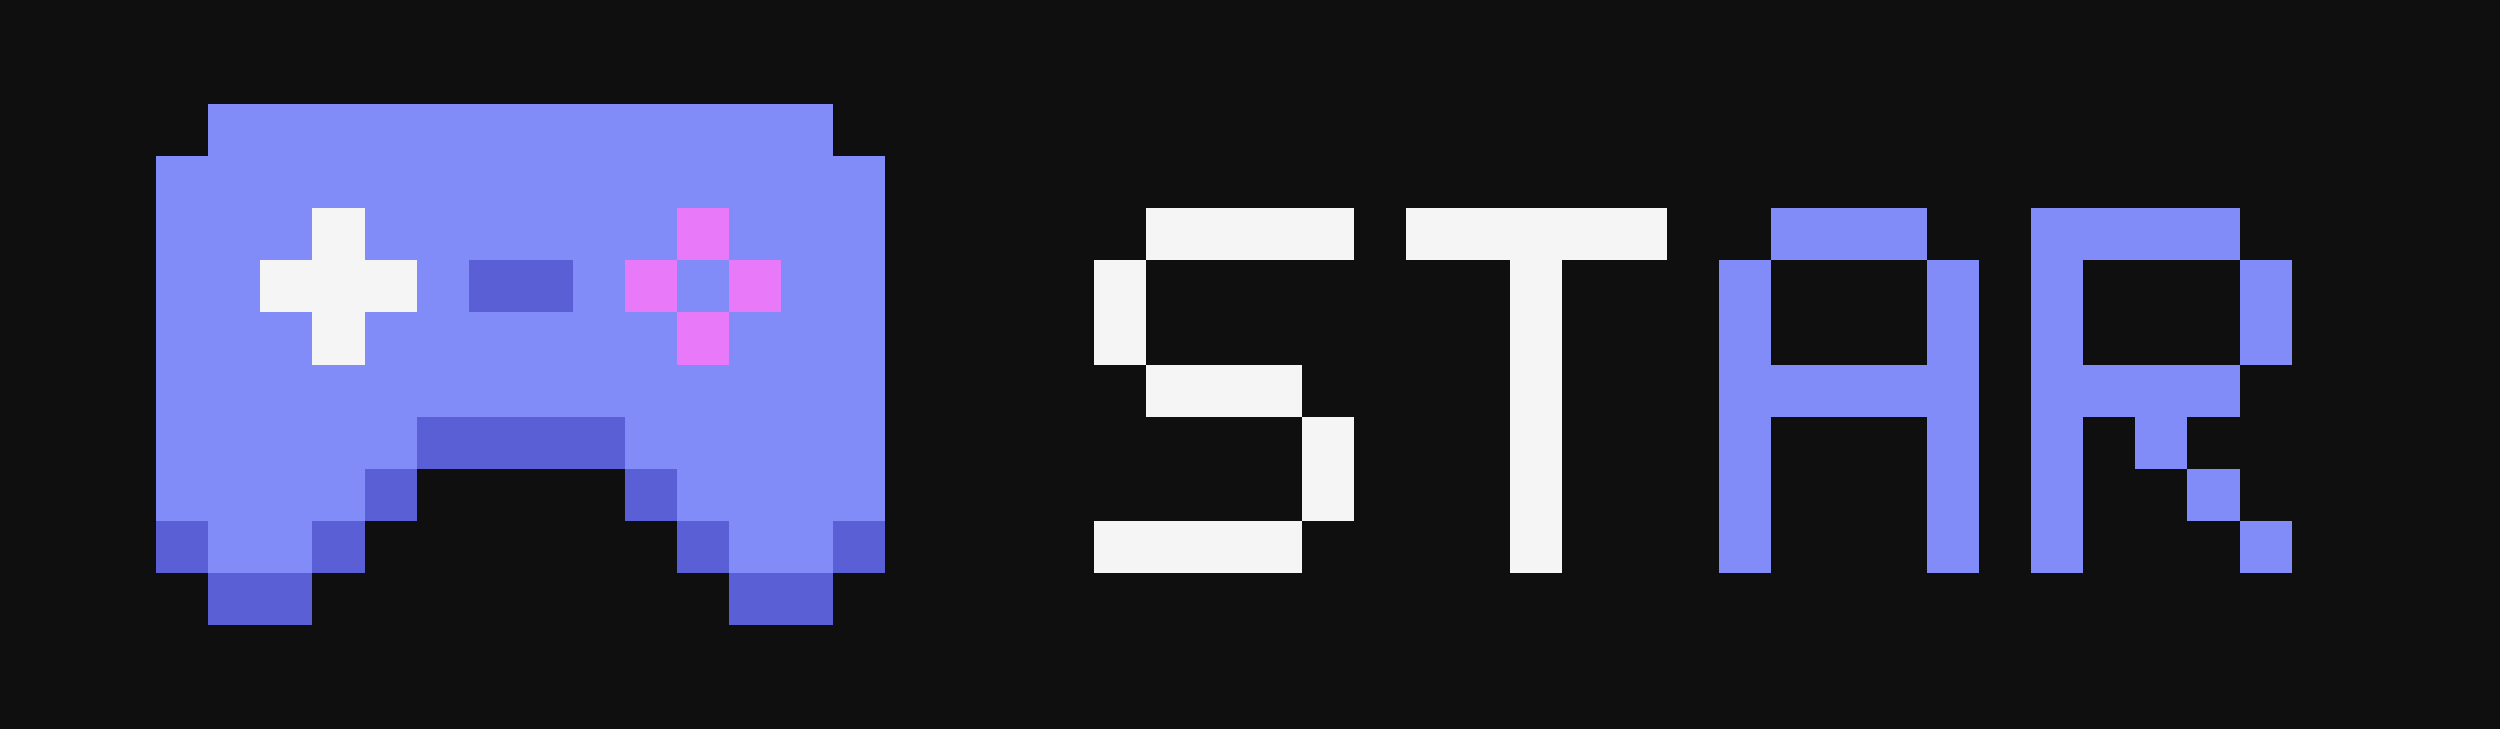
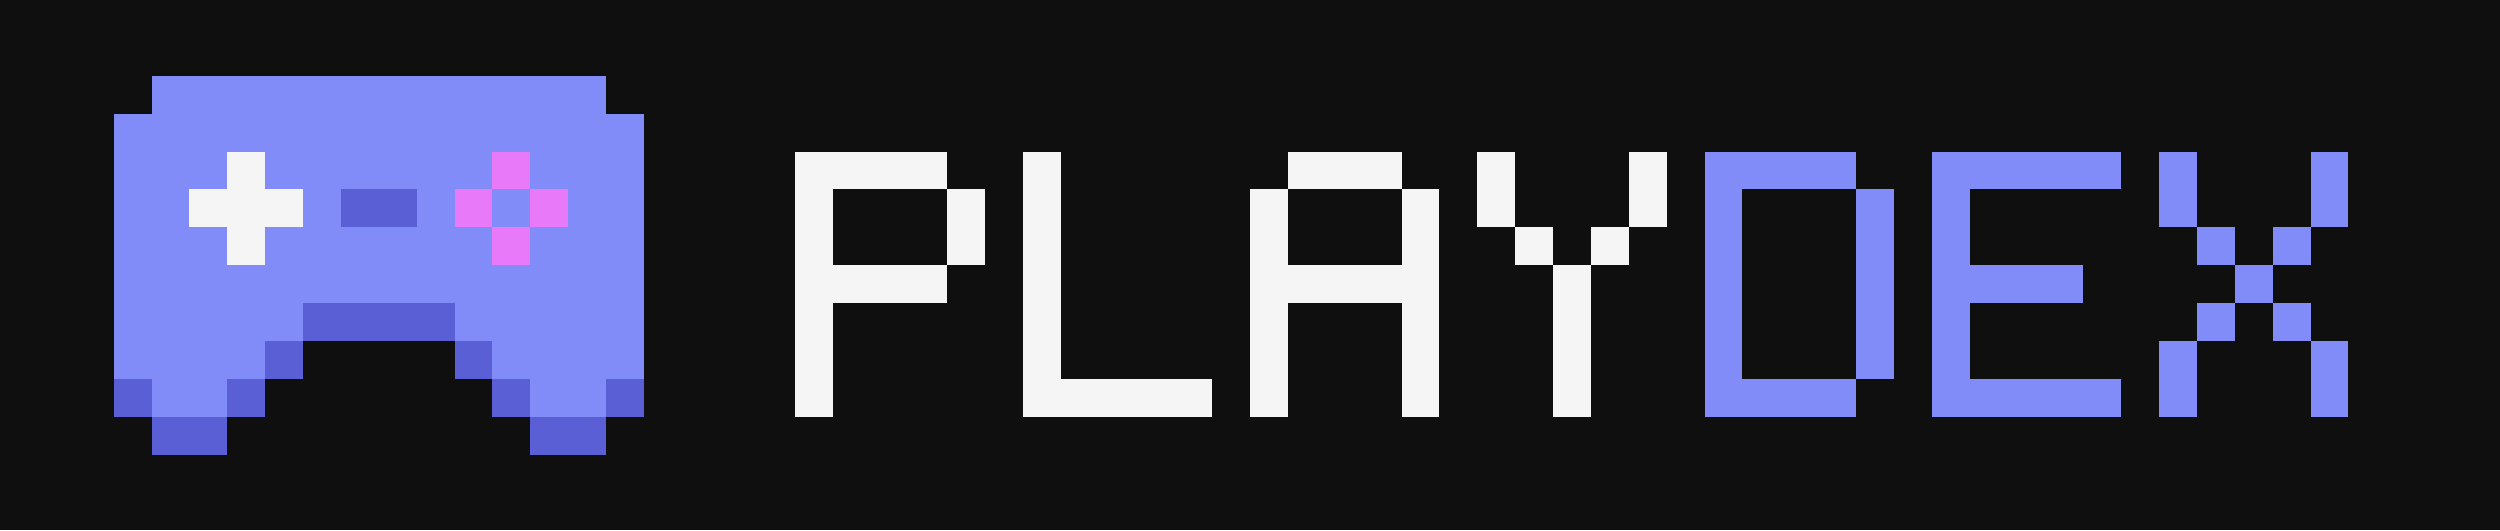
- <svg xmlns="http://www.w3.org/2000/svg" width="288" height="84" viewBox="0 0 48 14" shape-rendering="crispEdges">
-   <rect width="48" height="14" fill="#0f0f0f" />
+ <svg xmlns="http://www.w3.org/2000/svg" width="396" height="84" viewBox="0 0 66 14" shape-rendering="crispEdges">
+   <rect width="66" height="14" fill="#0f0f0f" />
  <rect x="4" y="2" width="1" height="1" fill="#818cf8" />
  <rect x="5" y="2" width="1" height="1" fill="#818cf8" />
  <rect x="6" y="2" width="1" height="1" fill="#818cf8" />
  <rect x="7" y="2" width="1" height="1" fill="#818cf8" />
  <rect x="8" y="2" width="1" height="1" fill="#818cf8" />
  <rect x="9" y="2" width="1" height="1" fill="#818cf8" />
  <rect x="10" y="2" width="1" height="1" fill="#818cf8" />
  <rect x="11" y="2" width="1" height="1" fill="#818cf8" />
  <rect x="12" y="2" width="1" height="1" fill="#818cf8" />
  <rect x="13" y="2" width="1" height="1" fill="#818cf8" />
  <rect x="14" y="2" width="1" height="1" fill="#818cf8" />
  <rect x="15" y="2" width="1" height="1" fill="#818cf8" />
  <rect x="3" y="3" width="1" height="1" fill="#818cf8" />
  <rect x="4" y="3" width="1" height="1" fill="#818cf8" />
  <rect x="5" y="3" width="1" height="1" fill="#818cf8" />
  <rect x="6" y="3" width="1" height="1" fill="#818cf8" />
  <rect x="7" y="3" width="1" height="1" fill="#818cf8" />
  <rect x="8" y="3" width="1" height="1" fill="#818cf8" />
  <rect x="9" y="3" width="1" height="1" fill="#818cf8" />
  <rect x="10" y="3" width="1" height="1" fill="#818cf8" />
  <rect x="11" y="3" width="1" height="1" fill="#818cf8" />
  <rect x="12" y="3" width="1" height="1" fill="#818cf8" />
  <rect x="13" y="3" width="1" height="1" fill="#818cf8" />
  <rect x="14" y="3" width="1" height="1" fill="#818cf8" />
  <rect x="15" y="3" width="1" height="1" fill="#818cf8" />
  <rect x="16" y="3" width="1" height="1" fill="#818cf8" />
  <rect x="3" y="4" width="1" height="1" fill="#818cf8" />
  <rect x="4" y="4" width="1" height="1" fill="#818cf8" />
  <rect x="5" y="4" width="1" height="1" fill="#818cf8" />
  <rect x="6" y="4" width="1" height="1" fill="#f5f5f5" />
  <rect x="7" y="4" width="1" height="1" fill="#818cf8" />
  <rect x="8" y="4" width="1" height="1" fill="#818cf8" />
  <rect x="9" y="4" width="1" height="1" fill="#818cf8" />
  <rect x="10" y="4" width="1" height="1" fill="#818cf8" />
  <rect x="11" y="4" width="1" height="1" fill="#818cf8" />
  <rect x="12" y="4" width="1" height="1" fill="#818cf8" />
  <rect x="13" y="4" width="1" height="1" fill="#e879f9" />
  <rect x="14" y="4" width="1" height="1" fill="#818cf8" />
  <rect x="15" y="4" width="1" height="1" fill="#818cf8" />
  <rect x="16" y="4" width="1" height="1" fill="#818cf8" />
  <rect x="3" y="5" width="1" height="1" fill="#818cf8" />
  <rect x="4" y="5" width="1" height="1" fill="#818cf8" />
  <rect x="5" y="5" width="1" height="1" fill="#f5f5f5" />
  <rect x="6" y="5" width="1" height="1" fill="#f5f5f5" />
  <rect x="7" y="5" width="1" height="1" fill="#f5f5f5" />
  <rect x="8" y="5" width="1" height="1" fill="#818cf8" />
  <rect x="9" y="5" width="1" height="1" fill="#5b5fd6" />
  <rect x="10" y="5" width="1" height="1" fill="#5b5fd6" />
  <rect x="11" y="5" width="1" height="1" fill="#818cf8" />
  <rect x="12" y="5" width="1" height="1" fill="#e879f9" />
  <rect x="13" y="5" width="1" height="1" fill="#818cf8" />
  <rect x="14" y="5" width="1" height="1" fill="#e879f9" />
  <rect x="15" y="5" width="1" height="1" fill="#818cf8" />
  <rect x="16" y="5" width="1" height="1" fill="#818cf8" />
  <rect x="3" y="6" width="1" height="1" fill="#818cf8" />
  <rect x="4" y="6" width="1" height="1" fill="#818cf8" />
  <rect x="5" y="6" width="1" height="1" fill="#818cf8" />
  <rect x="6" y="6" width="1" height="1" fill="#f5f5f5" />
  <rect x="7" y="6" width="1" height="1" fill="#818cf8" />
  <rect x="8" y="6" width="1" height="1" fill="#818cf8" />
  <rect x="9" y="6" width="1" height="1" fill="#818cf8" />
  <rect x="10" y="6" width="1" height="1" fill="#818cf8" />
  <rect x="11" y="6" width="1" height="1" fill="#818cf8" />
  <rect x="12" y="6" width="1" height="1" fill="#818cf8" />
  <rect x="13" y="6" width="1" height="1" fill="#e879f9" />
  <rect x="14" y="6" width="1" height="1" fill="#818cf8" />
  <rect x="15" y="6" width="1" height="1" fill="#818cf8" />
  <rect x="16" y="6" width="1" height="1" fill="#818cf8" />
  <rect x="3" y="7" width="1" height="1" fill="#818cf8" />
  <rect x="4" y="7" width="1" height="1" fill="#818cf8" />
  <rect x="5" y="7" width="1" height="1" fill="#818cf8" />
  <rect x="6" y="7" width="1" height="1" fill="#818cf8" />
  <rect x="7" y="7" width="1" height="1" fill="#818cf8" />
  <rect x="8" y="7" width="1" height="1" fill="#818cf8" />
  <rect x="9" y="7" width="1" height="1" fill="#818cf8" />
  <rect x="10" y="7" width="1" height="1" fill="#818cf8" />
  <rect x="11" y="7" width="1" height="1" fill="#818cf8" />
  <rect x="12" y="7" width="1" height="1" fill="#818cf8" />
  <rect x="13" y="7" width="1" height="1" fill="#818cf8" />
  <rect x="14" y="7" width="1" height="1" fill="#818cf8" />
  <rect x="15" y="7" width="1" height="1" fill="#818cf8" />
  <rect x="16" y="7" width="1" height="1" fill="#818cf8" />
  <rect x="3" y="8" width="1" height="1" fill="#818cf8" />
  <rect x="4" y="8" width="1" height="1" fill="#818cf8" />
  <rect x="5" y="8" width="1" height="1" fill="#818cf8" />
  <rect x="6" y="8" width="1" height="1" fill="#818cf8" />
  <rect x="7" y="8" width="1" height="1" fill="#818cf8" />
  <rect x="8" y="8" width="1" height="1" fill="#5b5fd6" />
  <rect x="9" y="8" width="1" height="1" fill="#5b5fd6" />
  <rect x="10" y="8" width="1" height="1" fill="#5b5fd6" />
  <rect x="11" y="8" width="1" height="1" fill="#5b5fd6" />
  <rect x="12" y="8" width="1" height="1" fill="#818cf8" />
  <rect x="13" y="8" width="1" height="1" fill="#818cf8" />
  <rect x="14" y="8" width="1" height="1" fill="#818cf8" />
  <rect x="15" y="8" width="1" height="1" fill="#818cf8" />
  <rect x="16" y="8" width="1" height="1" fill="#818cf8" />
  <rect x="3" y="9" width="1" height="1" fill="#818cf8" />
  <rect x="4" y="9" width="1" height="1" fill="#818cf8" />
  <rect x="5" y="9" width="1" height="1" fill="#818cf8" />
  <rect x="6" y="9" width="1" height="1" fill="#818cf8" />
  <rect x="7" y="9" width="1" height="1" fill="#5b5fd6" />
  <rect x="12" y="9" width="1" height="1" fill="#5b5fd6" />
  <rect x="13" y="9" width="1" height="1" fill="#818cf8" />
  <rect x="14" y="9" width="1" height="1" fill="#818cf8" />
  <rect x="15" y="9" width="1" height="1" fill="#818cf8" />
  <rect x="16" y="9" width="1" height="1" fill="#818cf8" />
  <rect x="3" y="10" width="1" height="1" fill="#5b5fd6" />
  <rect x="4" y="10" width="1" height="1" fill="#818cf8" />
  <rect x="5" y="10" width="1" height="1" fill="#818cf8" />
  <rect x="6" y="10" width="1" height="1" fill="#5b5fd6" />
  <rect x="13" y="10" width="1" height="1" fill="#5b5fd6" />
  <rect x="14" y="10" width="1" height="1" fill="#818cf8" />
  <rect x="15" y="10" width="1" height="1" fill="#818cf8" />
  <rect x="16" y="10" width="1" height="1" fill="#5b5fd6" />
  <rect x="4" y="11" width="1" height="1" fill="#5b5fd6" />
  <rect x="5" y="11" width="1" height="1" fill="#5b5fd6" />
  <rect x="14" y="11" width="1" height="1" fill="#5b5fd6" />
  <rect x="15" y="11" width="1" height="1" fill="#5b5fd6" />
-   <rect x="22" y="4" width="4" height="1" fill="#f5f5f5" />
+   <rect x="21" y="4" width="1" height="1" fill="#f5f5f5" />
+   <rect x="22" y="4" width="1" height="1" fill="#f5f5f5" />
+   <rect x="23" y="4" width="1" height="1" fill="#f5f5f5" />
+   <rect x="24" y="4" width="1" height="1" fill="#f5f5f5" />
  <rect x="21" y="5" width="1" height="1" fill="#f5f5f5" />
+   <rect x="25" y="5" width="1" height="1" fill="#f5f5f5" />
  <rect x="21" y="6" width="1" height="1" fill="#f5f5f5" />
-   <rect x="22" y="7" width="3" height="1" fill="#f5f5f5" />
-   <rect x="25" y="8" width="1" height="1" fill="#f5f5f5" />
-   <rect x="25" y="9" width="1" height="1" fill="#f5f5f5" />
-   <rect x="21" y="10" width="4" height="1" fill="#f5f5f5" />
-   <rect x="27" y="4" width="5" height="1" fill="#f5f5f5" />
-   <rect x="29" y="5" width="1" height="1" fill="#f5f5f5" />
-   <rect x="29" y="6" width="1" height="1" fill="#f5f5f5" />
-   <rect x="29" y="7" width="1" height="1" fill="#f5f5f5" />
-   <rect x="29" y="8" width="1" height="1" fill="#f5f5f5" />
-   <rect x="29" y="9" width="1" height="1" fill="#f5f5f5" />
+   <rect x="25" y="6" width="1" height="1" fill="#f5f5f5" />
+   <rect x="21" y="7" width="1" height="1" fill="#f5f5f5" />
+   <rect x="22" y="7" width="1" height="1" fill="#f5f5f5" />
+   <rect x="23" y="7" width="1" height="1" fill="#f5f5f5" />
+   <rect x="24" y="7" width="1" height="1" fill="#f5f5f5" />
+   <rect x="21" y="8" width="1" height="1" fill="#f5f5f5" />
+   <rect x="21" y="9" width="1" height="1" fill="#f5f5f5" />
+   <rect x="21" y="10" width="1" height="1" fill="#f5f5f5" />
+   <rect x="27" y="4" width="1" height="1" fill="#f5f5f5" />
+   <rect x="27" y="5" width="1" height="1" fill="#f5f5f5" />
+   <rect x="27" y="6" width="1" height="1" fill="#f5f5f5" />
+   <rect x="27" y="7" width="1" height="1" fill="#f5f5f5" />
+   <rect x="27" y="8" width="1" height="1" fill="#f5f5f5" />
+   <rect x="27" y="9" width="1" height="1" fill="#f5f5f5" />
+   <rect x="27" y="10" width="1" height="1" fill="#f5f5f5" />
+   <rect x="28" y="10" width="1" height="1" fill="#f5f5f5" />
  <rect x="29" y="10" width="1" height="1" fill="#f5f5f5" />
-   <rect x="34" y="4" width="3" height="1" fill="#818cf8" />
-   <rect x="33" y="5" width="1" height="1" fill="#818cf8" />
-   <rect x="37" y="5" width="1" height="1" fill="#818cf8" />
-   <rect x="33" y="6" width="1" height="1" fill="#818cf8" />
-   <rect x="37" y="6" width="1" height="1" fill="#818cf8" />
-   <rect x="33" y="7" width="5" height="1" fill="#818cf8" />
-   <rect x="33" y="8" width="1" height="1" fill="#818cf8" />
-   <rect x="37" y="8" width="1" height="1" fill="#818cf8" />
-   <rect x="33" y="9" width="1" height="1" fill="#818cf8" />
-   <rect x="37" y="9" width="1" height="1" fill="#818cf8" />
-   <rect x="33" y="10" width="1" height="1" fill="#818cf8" />
-   <rect x="37" y="10" width="1" height="1" fill="#818cf8" />
-   <rect x="39" y="4" width="4" height="1" fill="#818cf8" />
-   <rect x="39" y="5" width="1" height="1" fill="#818cf8" />
-   <rect x="43" y="5" width="1" height="1" fill="#818cf8" />
-   <rect x="39" y="6" width="1" height="1" fill="#818cf8" />
-   <rect x="43" y="6" width="1" height="1" fill="#818cf8" />
-   <rect x="39" y="7" width="4" height="1" fill="#818cf8" />
-   <rect x="39" y="8" width="1" height="1" fill="#818cf8" />
-   <rect x="41" y="8" width="1" height="1" fill="#818cf8" />
-   <rect x="39" y="9" width="1" height="1" fill="#818cf8" />
-   <rect x="42" y="9" width="1" height="1" fill="#818cf8" />
-   <rect x="39" y="10" width="1" height="1" fill="#818cf8" />
-   <rect x="43" y="10" width="1" height="1" fill="#818cf8" />
+   <rect x="30" y="10" width="1" height="1" fill="#f5f5f5" />
+   <rect x="31" y="10" width="1" height="1" fill="#f5f5f5" />
+   <rect x="34" y="4" width="1" height="1" fill="#f5f5f5" />
+   <rect x="35" y="4" width="1" height="1" fill="#f5f5f5" />
+   <rect x="36" y="4" width="1" height="1" fill="#f5f5f5" />
+   <rect x="33" y="5" width="1" height="1" fill="#f5f5f5" />
+   <rect x="37" y="5" width="1" height="1" fill="#f5f5f5" />
+   <rect x="33" y="6" width="1" height="1" fill="#f5f5f5" />
+   <rect x="37" y="6" width="1" height="1" fill="#f5f5f5" />
+   <rect x="33" y="7" width="1" height="1" fill="#f5f5f5" />
+   <rect x="34" y="7" width="1" height="1" fill="#f5f5f5" />
+   <rect x="35" y="7" width="1" height="1" fill="#f5f5f5" />
+   <rect x="36" y="7" width="1" height="1" fill="#f5f5f5" />
+   <rect x="37" y="7" width="1" height="1" fill="#f5f5f5" />
+   <rect x="33" y="8" width="1" height="1" fill="#f5f5f5" />
+   <rect x="37" y="8" width="1" height="1" fill="#f5f5f5" />
+   <rect x="33" y="9" width="1" height="1" fill="#f5f5f5" />
+   <rect x="37" y="9" width="1" height="1" fill="#f5f5f5" />
+   <rect x="33" y="10" width="1" height="1" fill="#f5f5f5" />
+   <rect x="37" y="10" width="1" height="1" fill="#f5f5f5" />
+   <rect x="39" y="4" width="1" height="1" fill="#f5f5f5" />
+   <rect x="43" y="4" width="1" height="1" fill="#f5f5f5" />
+   <rect x="39" y="5" width="1" height="1" fill="#f5f5f5" />
+   <rect x="43" y="5" width="1" height="1" fill="#f5f5f5" />
+   <rect x="40" y="6" width="1" height="1" fill="#f5f5f5" />
+   <rect x="42" y="6" width="1" height="1" fill="#f5f5f5" />
+   <rect x="41" y="7" width="1" height="1" fill="#f5f5f5" />
+   <rect x="41" y="8" width="1" height="1" fill="#f5f5f5" />
+   <rect x="41" y="9" width="1" height="1" fill="#f5f5f5" />
+   <rect x="41" y="10" width="1" height="1" fill="#f5f5f5" />
+   <rect x="45" y="4" width="1" height="1" fill="#818cf8" />
+   <rect x="46" y="4" width="1" height="1" fill="#818cf8" />
+   <rect x="47" y="4" width="1" height="1" fill="#818cf8" />
+   <rect x="48" y="4" width="1" height="1" fill="#818cf8" />
+   <rect x="45" y="5" width="1" height="1" fill="#818cf8" />
+   <rect x="49" y="5" width="1" height="1" fill="#818cf8" />
+   <rect x="45" y="6" width="1" height="1" fill="#818cf8" />
+   <rect x="49" y="6" width="1" height="1" fill="#818cf8" />
+   <rect x="45" y="7" width="1" height="1" fill="#818cf8" />
+   <rect x="49" y="7" width="1" height="1" fill="#818cf8" />
+   <rect x="45" y="8" width="1" height="1" fill="#818cf8" />
+   <rect x="49" y="8" width="1" height="1" fill="#818cf8" />
+   <rect x="45" y="9" width="1" height="1" fill="#818cf8" />
+   <rect x="49" y="9" width="1" height="1" fill="#818cf8" />
+   <rect x="45" y="10" width="1" height="1" fill="#818cf8" />
+   <rect x="46" y="10" width="1" height="1" fill="#818cf8" />
+   <rect x="47" y="10" width="1" height="1" fill="#818cf8" />
+   <rect x="48" y="10" width="1" height="1" fill="#818cf8" />
+   <rect x="51" y="4" width="1" height="1" fill="#818cf8" />
+   <rect x="52" y="4" width="1" height="1" fill="#818cf8" />
+   <rect x="53" y="4" width="1" height="1" fill="#818cf8" />
+   <rect x="54" y="4" width="1" height="1" fill="#818cf8" />
+   <rect x="55" y="4" width="1" height="1" fill="#818cf8" />
+   <rect x="51" y="5" width="1" height="1" fill="#818cf8" />
+   <rect x="51" y="6" width="1" height="1" fill="#818cf8" />
+   <rect x="51" y="7" width="1" height="1" fill="#818cf8" />
+   <rect x="52" y="7" width="1" height="1" fill="#818cf8" />
+   <rect x="53" y="7" width="1" height="1" fill="#818cf8" />
+   <rect x="54" y="7" width="1" height="1" fill="#818cf8" />
+   <rect x="51" y="8" width="1" height="1" fill="#818cf8" />
+   <rect x="51" y="9" width="1" height="1" fill="#818cf8" />
+   <rect x="51" y="10" width="1" height="1" fill="#818cf8" />
+   <rect x="52" y="10" width="1" height="1" fill="#818cf8" />
+   <rect x="53" y="10" width="1" height="1" fill="#818cf8" />
+   <rect x="54" y="10" width="1" height="1" fill="#818cf8" />
+   <rect x="55" y="10" width="1" height="1" fill="#818cf8" />
+   <rect x="57" y="4" width="1" height="1" fill="#818cf8" />
+   <rect x="61" y="4" width="1" height="1" fill="#818cf8" />
+   <rect x="57" y="5" width="1" height="1" fill="#818cf8" />
+   <rect x="61" y="5" width="1" height="1" fill="#818cf8" />
+   <rect x="58" y="6" width="1" height="1" fill="#818cf8" />
+   <rect x="60" y="6" width="1" height="1" fill="#818cf8" />
+   <rect x="59" y="7" width="1" height="1" fill="#818cf8" />
+   <rect x="58" y="8" width="1" height="1" fill="#818cf8" />
+   <rect x="60" y="8" width="1" height="1" fill="#818cf8" />
+   <rect x="57" y="9" width="1" height="1" fill="#818cf8" />
+   <rect x="61" y="9" width="1" height="1" fill="#818cf8" />
+   <rect x="57" y="10" width="1" height="1" fill="#818cf8" />
+   <rect x="61" y="10" width="1" height="1" fill="#818cf8" />
</svg>
